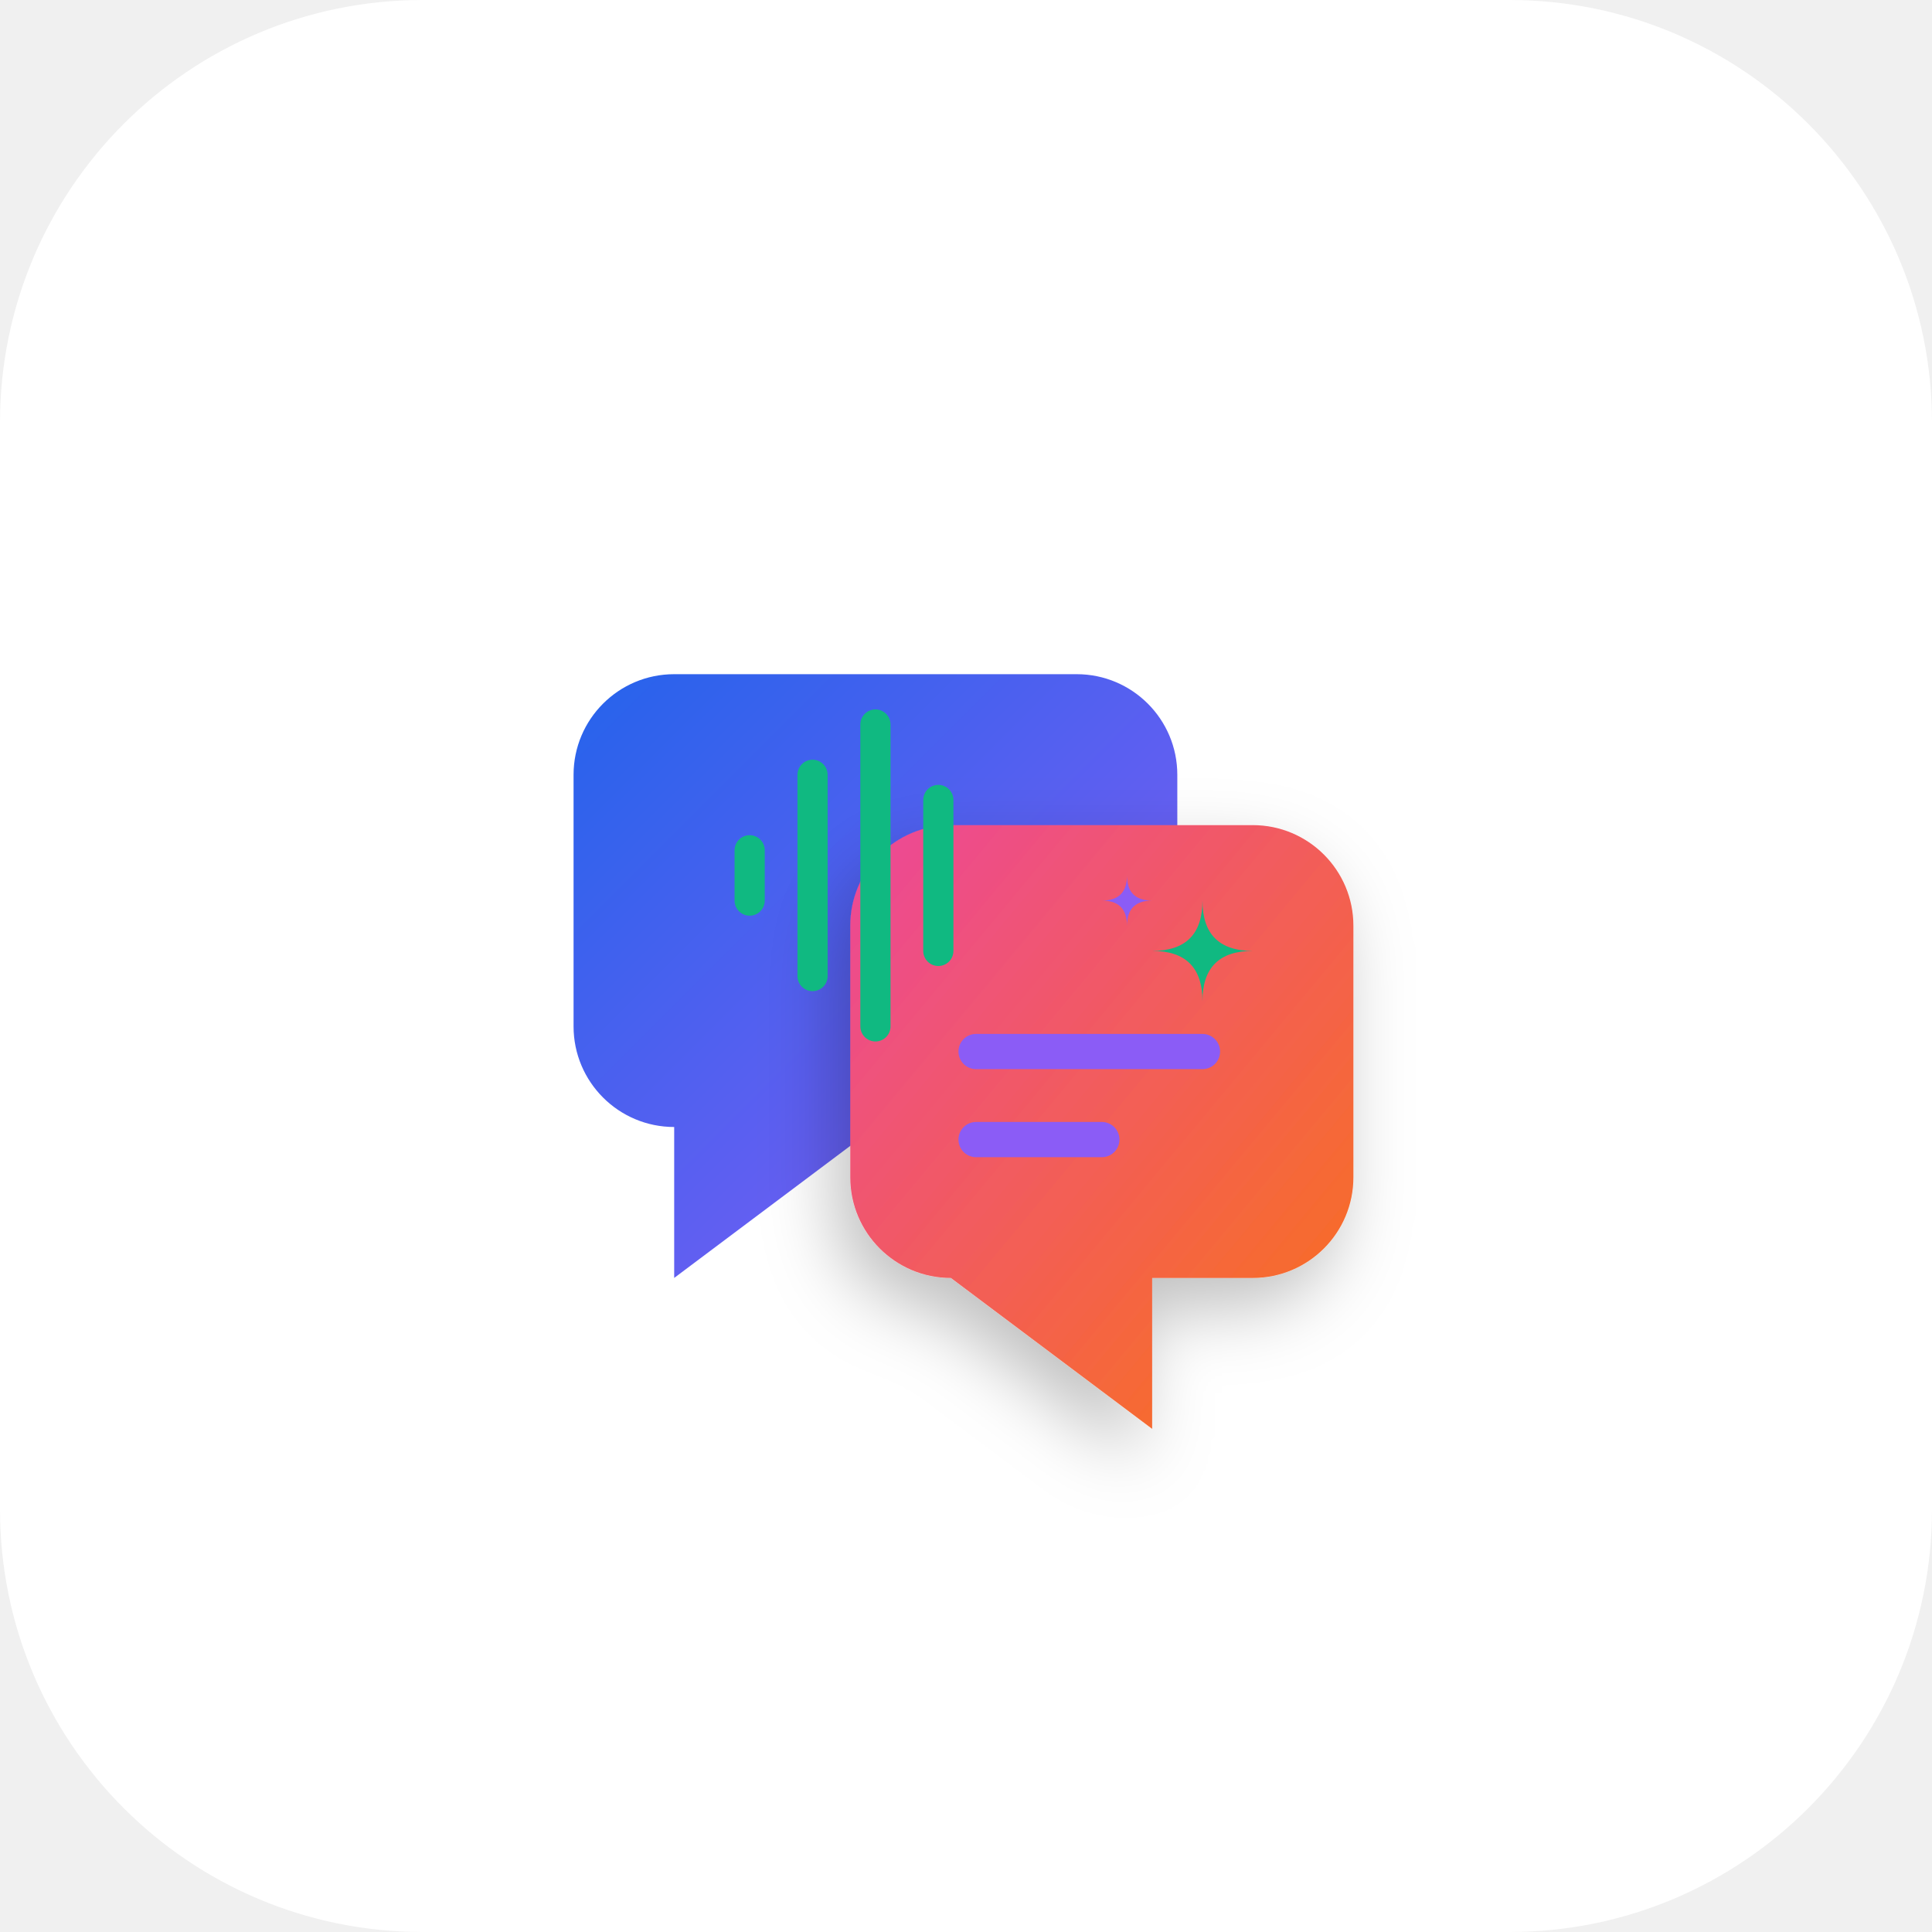
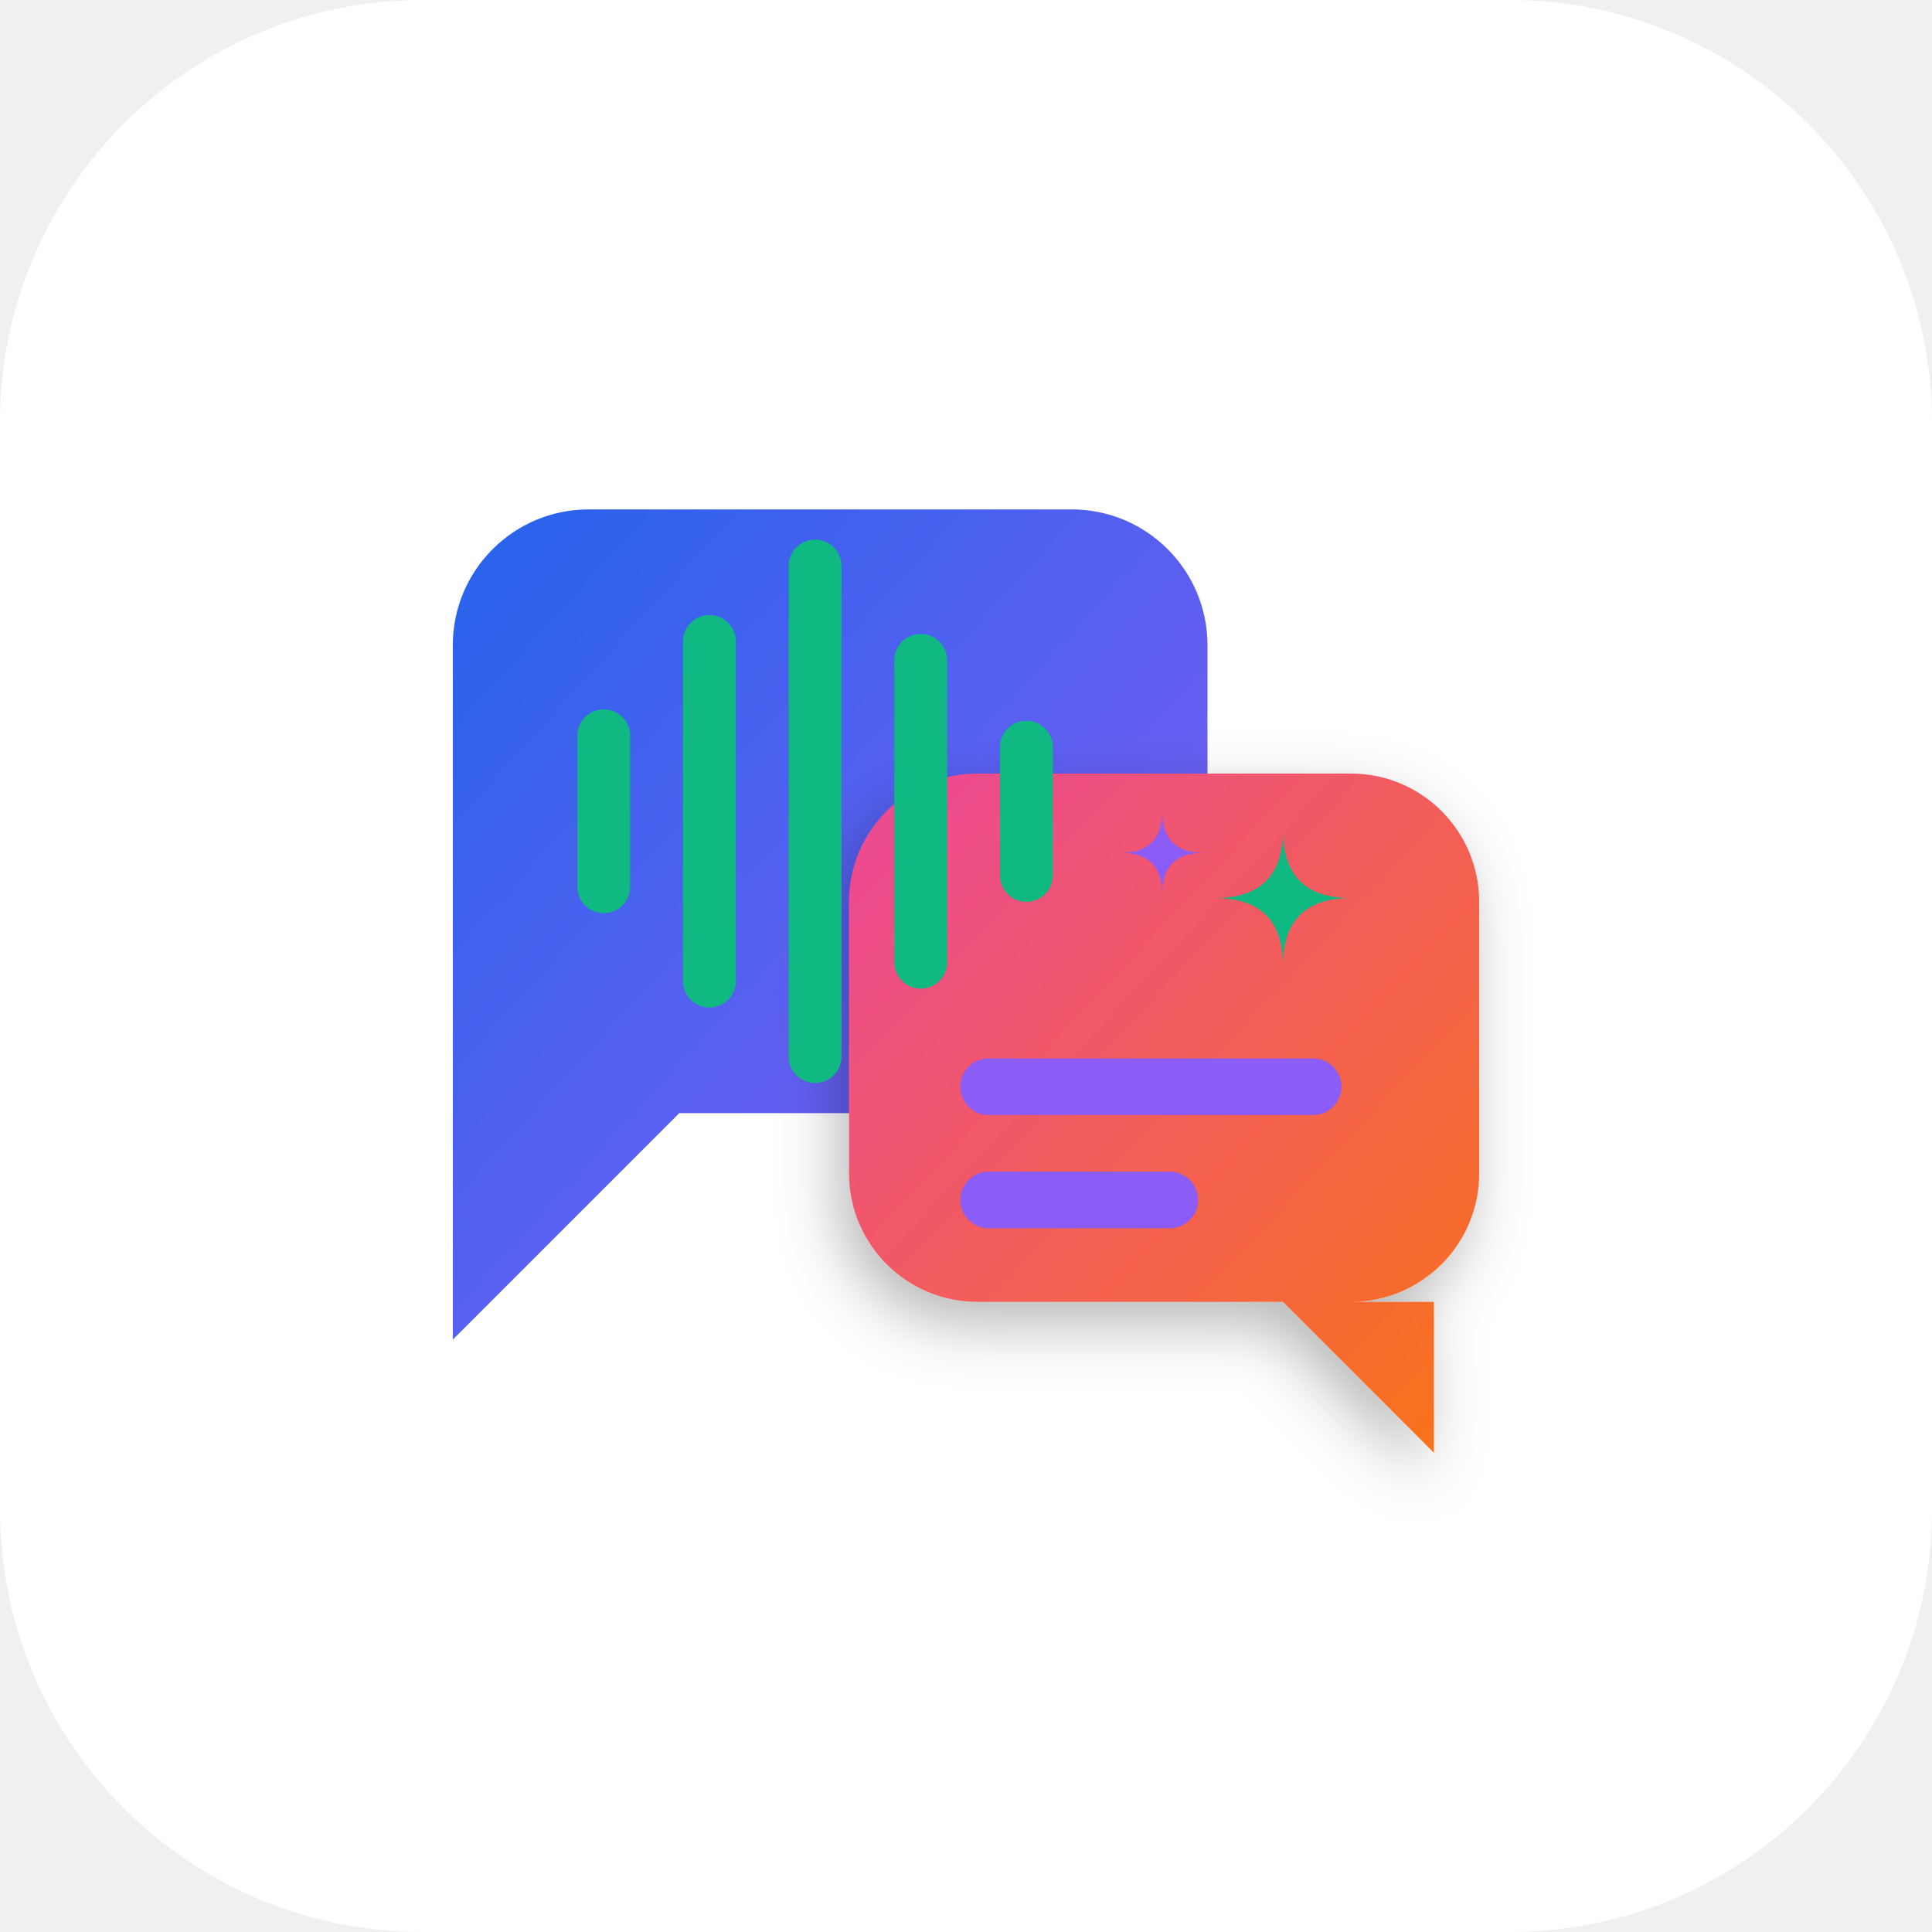
- <svg xmlns="http://www.w3.org/2000/svg" viewBox="0 0 768 768" width="100%" height="100%">
+ <svg xmlns="http://www.w3.org/2000/svg" viewBox="0 0 512 512" width="100%" height="100%">
  <defs>
    <linearGradient id="leftGrad" x1="0%" y1="0%" x2="100%" y2="100%">
      <stop offset="0%" stop-color="#2563EB" />
      <stop offset="100%" stop-color="#8B5CF6" />
    </linearGradient>
    <linearGradient id="rightGrad" x1="0%" y1="0%" x2="100%" y2="100%">
      <stop offset="0%" stop-color="#EC4899" />
      <stop offset="100%" stop-color="#F97316" />
    </linearGradient>
-     <filter id="floatShadow" x="-20%" y="-20%" width="140%" height="140%">
-       <feDropShadow dx="-6" dy="12" stdDeviation="14" flood-color="#000000" flood-opacity="0.25" />
+     <filter id="bubbleShadow" x="-25%" y="-25%" width="150%" height="150%">
+       <feDropShadow dx="-3" dy="6" stdDeviation="8" flood-color="#000000" flood-opacity="0.28" />
    </filter>
  </defs>
-   <rect width="768" height="768" rx="168" fill="#FFFFFF" />
-   <g transform="translate(128, 128)">
-     <path d="M140 140 H300 A40 40 0 0 1 340 180 V280 A40 40 0 0 1 300 320 H220 L140 380 V320 H140 A40 40 0 0 1 100 280 V180 A40 40 0 0 1 140 140 Z" fill="url(#leftGrad)" />
-     <path d="M250 200 H370 A40 40 0 0 1 410 240 V340 A40 40 0 0 1 370 380 H330 V440 L250 380 H250 A40 40 0 0 1 210 340 V240 A40 40 0 0 1 250 200 Z" fill="url(#rightGrad)" filter="url(#floatShadow)" />
-     <line x1="170" y1="210" x2="170" y2="230" stroke="#10B981" stroke-width="12" stroke-linecap="round" />
-     <line x1="195" y1="180" x2="195" y2="260" stroke="#10B981" stroke-width="12" stroke-linecap="round" />
-     <line x1="220" y1="160" x2="220" y2="280" stroke="#10B981" stroke-width="12" stroke-linecap="round" />
-     <line x1="245" y1="190" x2="245" y2="250" stroke="#10B981" stroke-width="12" stroke-linecap="round" />
-     <line x1="260" y1="290" x2="350" y2="290" stroke="#8B5CF6" stroke-width="14" stroke-linecap="round" />
-     <line x1="260" y1="325" x2="310" y2="325" stroke="#8B5CF6" stroke-width="14" stroke-linecap="round" />
-     <path d="M350 230 Q350 250 370 250 Q350 250 350 270 Q350 250 330 250 Q350 250 350 230 Z" fill="#10B981" />
-     <path d="M320 220 Q320 230 330 230 Q320 230 320 240 Q320 230 310 230 Q320 230 320 220 Z" fill="#8B5CF6" />
-   </g>
+   <rect width="512" height="512" rx="112" fill="#FFFFFF" />
+   <path d="M156,135 H284 A36,36 0 0,1 320,171 V259 A36,36 0 0,1 284,295 H180 L120,355 V171 A36,36 0 0,1 156,135 Z" fill="url(#leftGrad)" />
+   <path d="M259,205 H358 A34,34 0 0,1 392,239 V311 A34,34 0 0,1 358,345 H340 L380,385 V345 H259 A34,34 0 0,1 225,311 V239 A34,34 0 0,1 259,205 Z" fill="url(#rightGrad)" filter="url(#bubbleShadow)" />
+   <line x1="160" y1="195" x2="160" y2="235" stroke="#10B981" stroke-width="14" stroke-linecap="round" />
+   <line x1="188" y1="170" x2="188" y2="260" stroke="#10B981" stroke-width="14" stroke-linecap="round" />
+   <line x1="216" y1="150" x2="216" y2="280" stroke="#10B981" stroke-width="14" stroke-linecap="round" />
+   <line x1="244" y1="175" x2="244" y2="255" stroke="#10B981" stroke-width="14" stroke-linecap="round" />
+   <line x1="272" y1="198" x2="272" y2="232" stroke="#10B981" stroke-width="14" stroke-linecap="round" />
+   <line x1="262" y1="288" x2="348" y2="288" stroke="#8B5CF6" stroke-width="15" stroke-linecap="round" />
+   <line x1="262" y1="318" x2="310" y2="318" stroke="#8B5CF6" stroke-width="15" stroke-linecap="round" />
+   <path d="M340,220 Q340,238 358,238 Q340,238 340,256 Q340,238 322,238 Q340,238 340,220 Z" fill="#10B981" />
+   <path d="M308,215 Q308,226 319,226 Q308,226 308,237 Q308,226 297,226 Q308,226 308,215 Z" fill="#8B5CF6" />
</svg>
